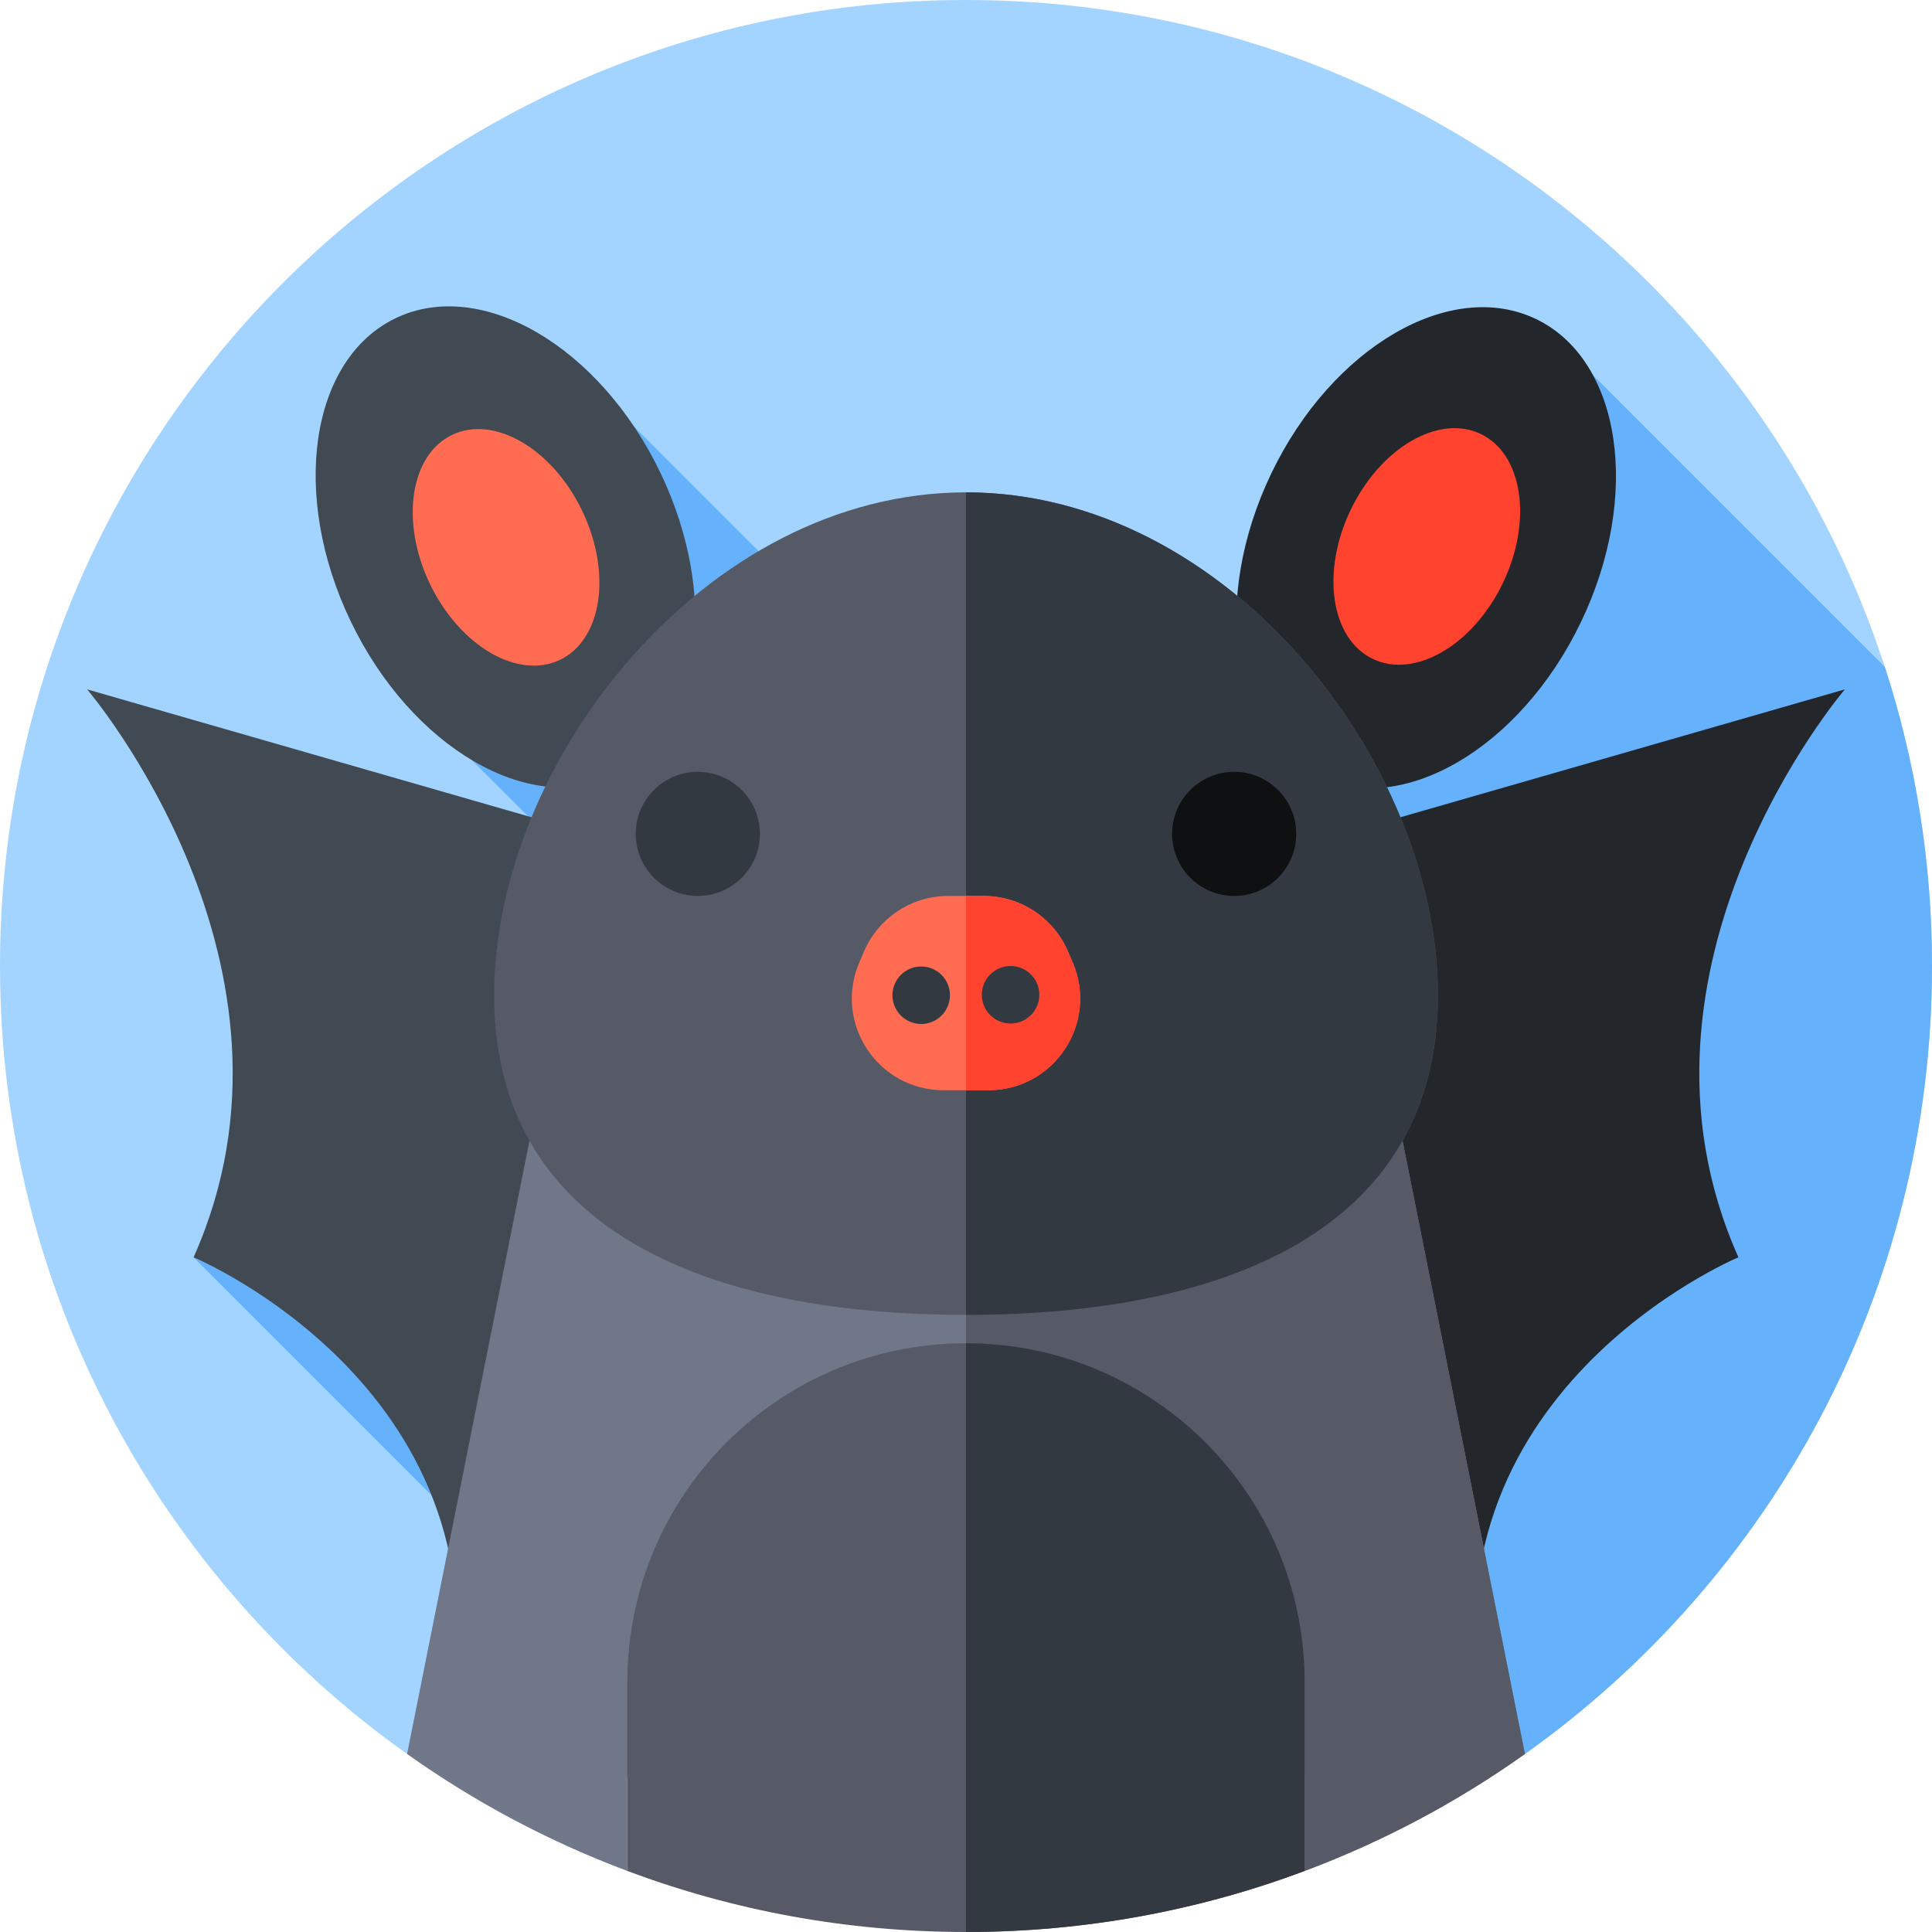
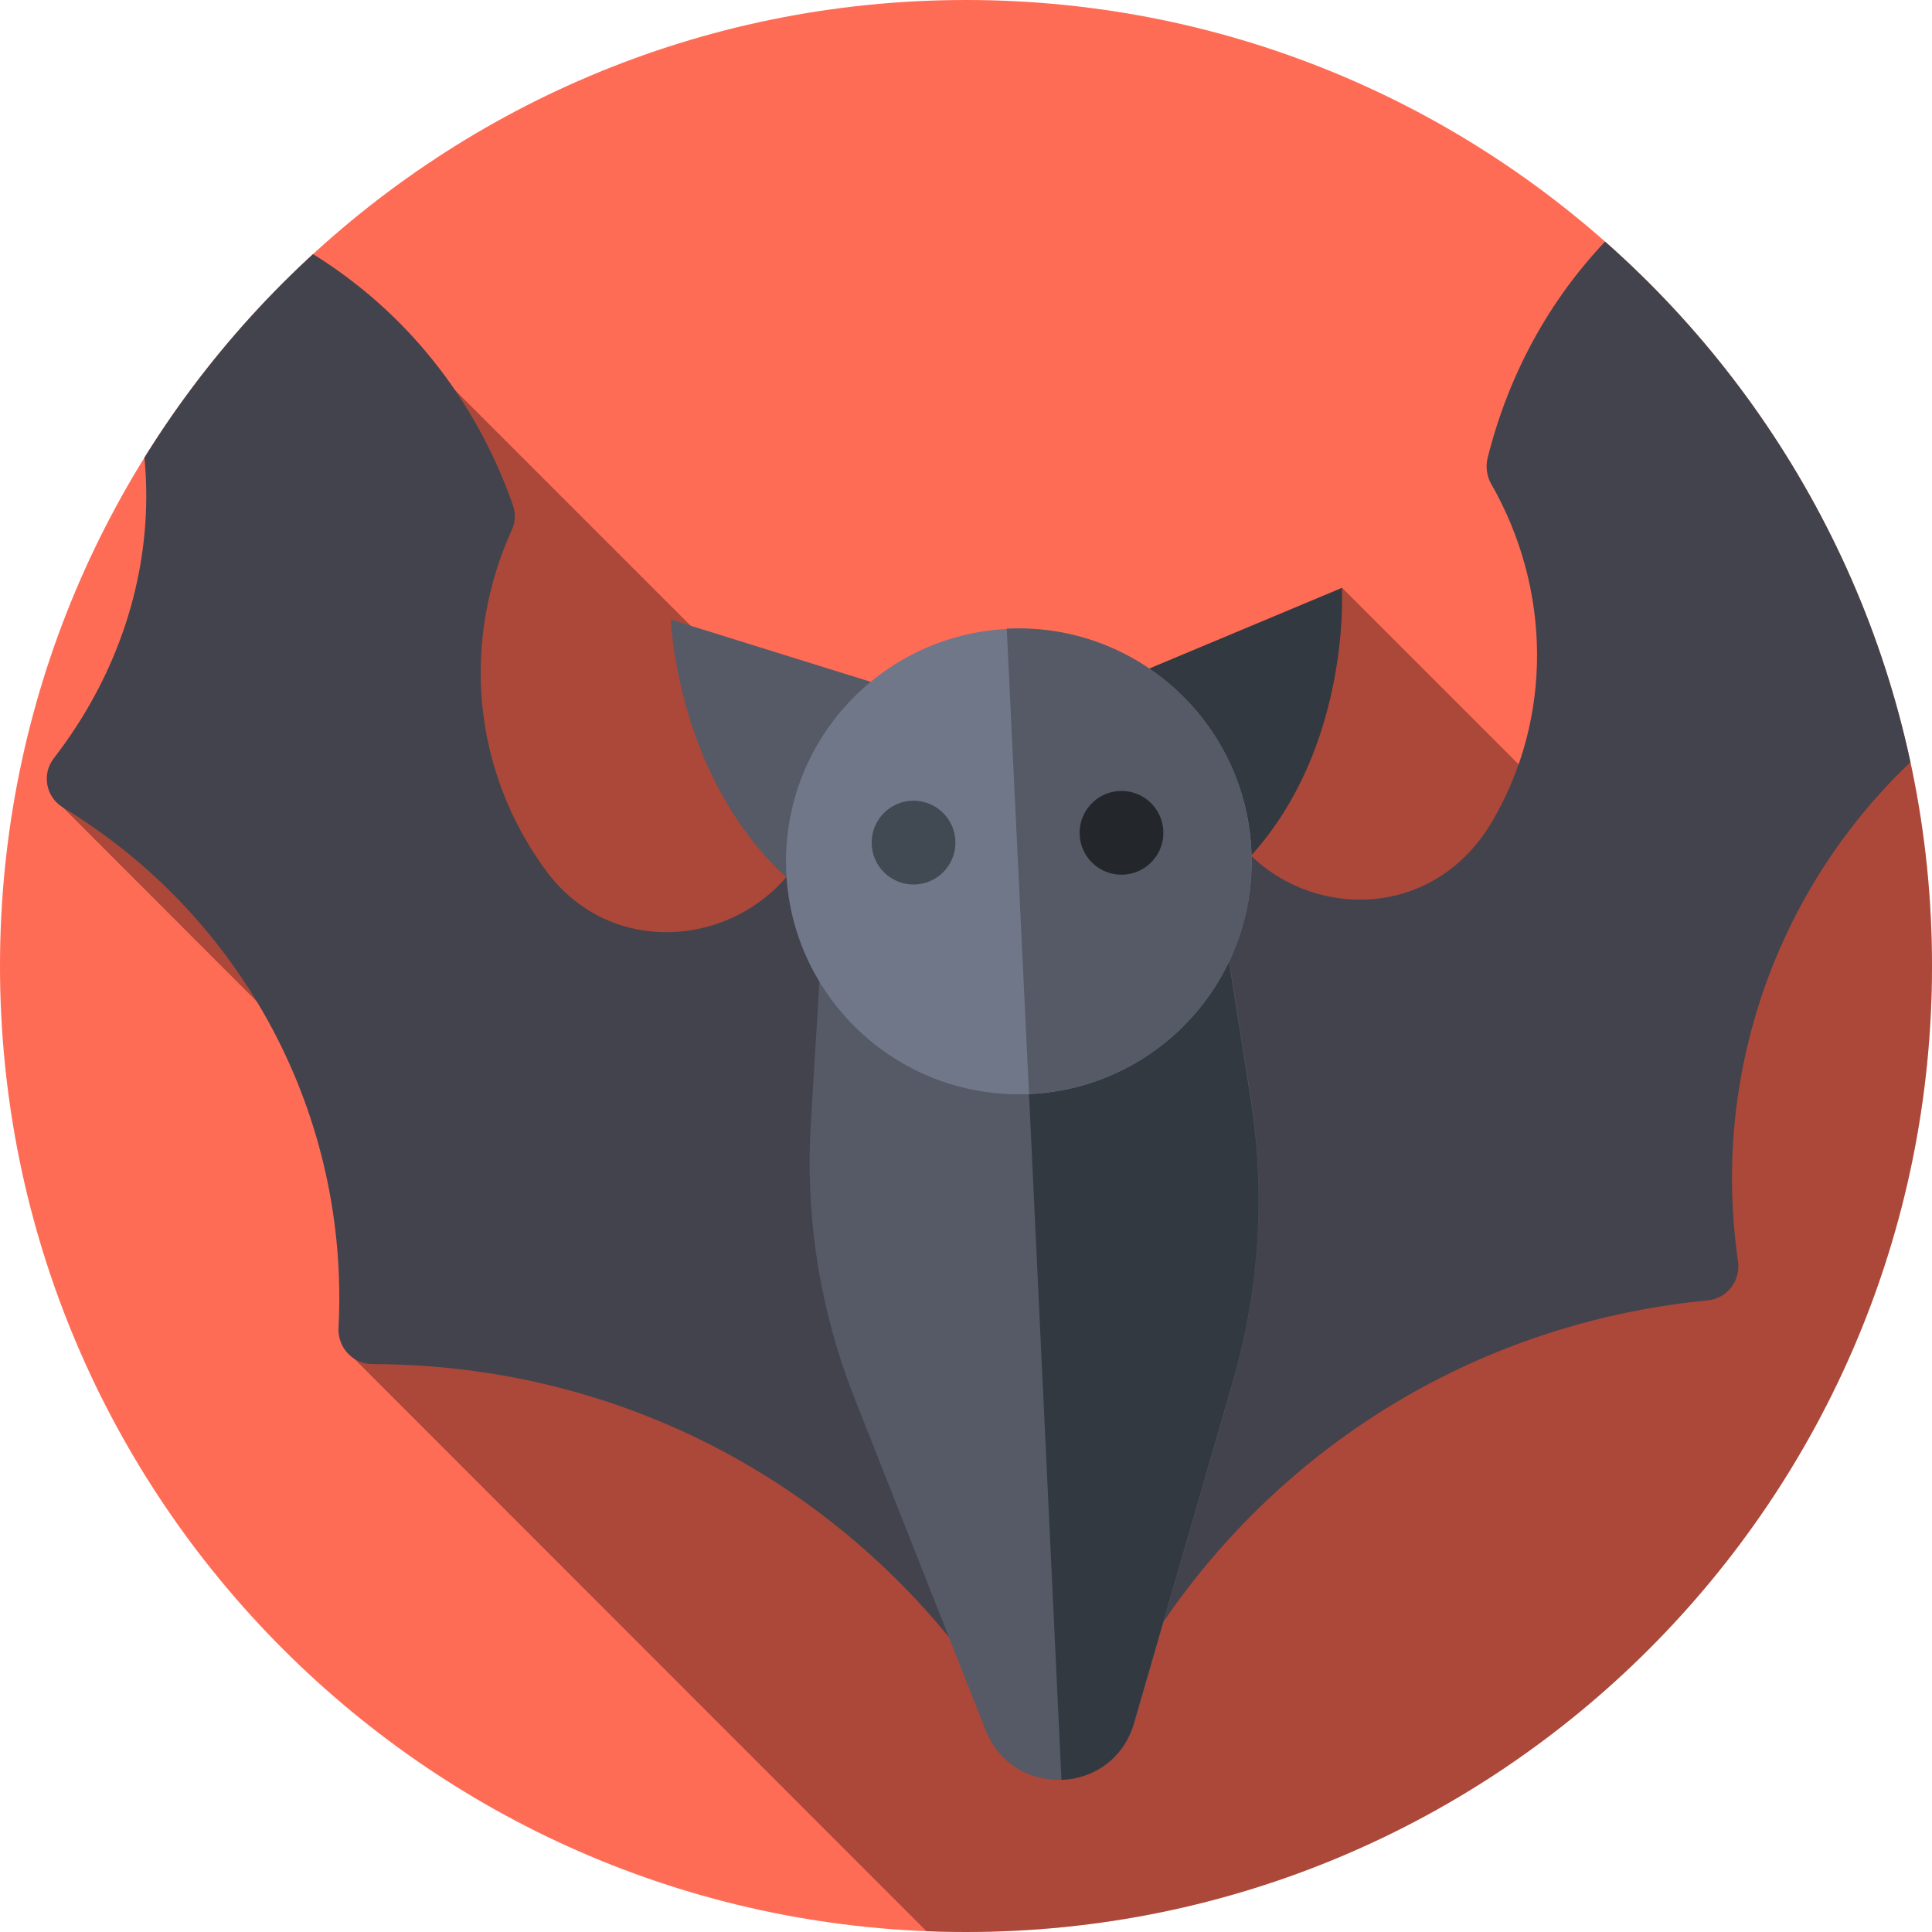
- <svg xmlns="http://www.w3.org/2000/svg" id="Capa_1" enable-background="new 0 0 512 512" height="512" viewBox="0 0 512 512" width="512">
+ <svg xmlns="http://www.w3.org/2000/svg" xmlns:xlink="http://www.w3.org/1999/xlink" version="1.1" id="Capa_1" x="0px" y="0px" viewBox="0 0 512 512" style="enable-background:new 0 0 512 512;" xml:space="preserve">
+   <style type="text/css">
+ 	.st0{fill:#FF6C55;}
+ 	.st1{clip-path:url(#SVGID_2_);}
+ 	.st2{opacity:0.33;}
+ 	.st3{fill:#42434D;}
+ 	.st4{fill:#555A66;}
+ 	.st5{fill:#333940;}
+ 	.st6{fill:#707789;}
+ 	.st7{fill:#414952;}
+ 	.st8{fill:#23272B;}
+ </style>
  <g>
-     <path d="m403.943 464.944c65.385-46.38 108.057-122.678 108.057-208.944 0-141.385-114.615-256-256-256s-256 114.615-256 256c0 86.266 42.672 162.564 108.057 208.944z" fill="#a3d4ff" />
-     <g fill="#65b1fc">
-       <path d="m141.557 297.086-90.258 36.111 69.234 69.234z" />
-       <path d="m499.498 176.752-92.387-92.387-94.614 173.17-146.231-146.231-51.048 80.311 82.047 82.047.201 1.055-34.229 13.694 176.793 23.767 63.913 152.766c65.385-46.38 108.057-122.678 108.057-208.944 0-27.66-4.387-54.295-12.502-79.248z" />
-     </g>
-     <g>
-       <path d="m214.004 336.17-53.253-113.87-137.661-39.609s62.726 73.309 28.21 150.507c0 0 85.892 35.811 67.247 123.447l55.467 16.856z" fill="#414952" />
-     </g>
-     <g>
-       <path d="m297.996 336.17 53.253-113.87 137.661-39.61s-62.726 73.309-28.21 150.507c0 0-85.892 35.811-67.247 123.447l-55.467 16.856z" fill="#23272b" />
-     </g>
-     <path d="m166.266 446.711c0-49.559 40.175-89.734 89.734-89.734s89.734 40.176 89.734 89.734v49.11c20.891-7.821 40.492-18.284 58.385-30.998l-35.407-177.412h-225.424l-35.407 177.412c17.892 12.714 37.493 23.177 58.385 30.998z" fill="#707789" />
-     <path d="m345.734 446.711v49.11c20.891-7.821 40.492-18.284 58.385-30.998l-35.407-177.412h-112.712v69.565c49.559 0 89.734 40.176 89.734 89.735z" fill="#555a66" />
-     <g>
-       <path d="m256 355.976c-49.559 0-89.734 40.175-89.734 89.734v50.121c27.924 10.453 58.162 16.169 89.734 16.169s61.81-5.716 89.734-16.168v-50.121c0-49.559-40.175-89.735-89.734-89.735z" fill="#555a66" />
-     </g>
-     <g>
-       <path d="m256 355.976v156.024c31.573 0 61.81-5.716 89.734-16.168v-50.122c0-49.558-40.175-89.734-89.734-89.734z" fill="#333940" />
-     </g>
    <g>
      <g>
-         <ellipse cx="377.986" cy="145.001" fill="#23272b" rx="67.267" ry="45.53" transform="matrix(.433 -.901 .901 .433 83.623 422.937)" />
-       </g>
-       <g>
-         <ellipse cx="377.982" cy="144.997" fill="#ff432e" rx="33.043" ry="22.368" transform="matrix(.433 -.902 .902 .433 83.659 422.969)" />
-       </g>
-       <g>
-         <ellipse cx="134.014" cy="145.001" fill="#414952" rx="45.53" ry="67.267" transform="matrix(.901 -.433 .433 .901 -49.569 72.321)" />
-       </g>
-       <g>
-         <ellipse cx="134.018" cy="144.997" fill="#ff6c52" rx="22.368" ry="33.043" transform="matrix(.902 -.433 .433 .902 -49.558 72.299)" />
+         <g>
+           <g>
+             <g>
+               <g>
+                 <circle class="st0" cx="256" cy="256" r="256" />
+               </g>
+             </g>
+           </g>
+         </g>
      </g>
    </g>
    <g>
-       <path d="m381.059 263.757c0 61.913-55.991 84.701-125.059 84.701s-125.059-22.787-125.059-84.701c0-61.913 55.991-133.279 125.059-133.279s125.059 71.365 125.059 133.279z" fill="#555a66" />
-     </g>
-     <g>
-       <path d="m256 130.478v217.98c69.068 0 125.059-22.787 125.059-84.701s-55.991-133.279-125.059-133.279z" fill="#333940" />
-     </g>
-     <g>
-       <g>
-         <circle cx="184.93" cy="220.988" fill="#333940" r="16.448" />
-       </g>
-       <g>
-         <circle cx="327.07" cy="220.988" fill="#0e1011" r="16.448" />
-       </g>
-     </g>
-     <g>
-       <path d="m261.951 288.919h-11.903c-17.448 0-29.205-17.848-22.317-33.879l1.248-2.904c3.833-8.92 12.609-14.7 22.317-14.7h9.407c9.708 0 18.484 5.781 22.317 14.7l1.248 2.904c6.888 16.031-4.869 33.879-22.317 33.879z" fill="#ff6c52" />
-     </g>
-     <g>
-       <path d="m284.268 255.041-1.248-2.904c-3.833-8.92-12.609-14.7-22.317-14.7h-4.703v51.483h5.951c17.448-.001 29.205-17.849 22.317-33.879z" fill="#ff432e" />
-     </g>
-     <g>
-       <g>
-         <ellipse cx="244.133" cy="263.623" fill="#333940" rx="7.623" ry="7.623" transform="matrix(.23 -.973 .973 .23 -68.528 440.656)" />
-       </g>
-       <g>
-         <ellipse cx="267.867" cy="263.623" fill="#333940" rx="7.623" ry="7.623" transform="matrix(.707 -.707 .707 .707 -107.953 266.624)" />
+       <defs>
+         <circle id="SVGID_1_" cx="256" cy="256" r="256" />
+       </defs>
+       <clipPath id="SVGID_2_">
+         <use xlink:href="#SVGID_1_" style="overflow:visible;" />
+       </clipPath>
+       <g class="st1">
+         <polygon class="st2" points="684.1,379.9 506.3,202 432,232.1 355.6,155.7 280.3,217.6 259.7,242.5 87.7,70.5 69.9,155.7      70.5,158.2 16.7,214 101.9,299.3 110.9,339.4 92.5,358.7 313.1,579.4 411.1,579.4 498.8,667.2    " />
+         <path class="st3" d="M395.1,128.1c-1.1-2-1.4-4.4-0.9-6.6c13.2-53,55.3-88.2,105.9-96.4c7.7-1.2,13.3,7.3,8.9,13.8     c-29.6,44.6-23.5,99.4,12.6,137.9c3.6,3.9,3.1,10.1-1.2,13.3c-44.9,33.4-67.9,88.6-59.8,144.2c0.7,5.1-2.9,9.8-8,10.3     c-74,7.2-135.1,53.7-163.5,120.3c-2.9,6.9-12.6,7.4-16.2,0.8c-34.6-63.6-99.8-104.1-174.2-104.2c-5.2,0-9.2-4.4-9-9.5     C92.7,295.8,64.5,243,16.7,214c-4.6-2.8-5.7-8.9-2.4-13.1c32.2-41.7,33.2-96.8-0.5-138.4c-4.9-6.1-0.2-15.1,7.6-14.6     c51.2,3.3,96.4,34.5,114.5,85.9c0.8,2.2,0.7,4.6-0.3,6.7c-13,28.7-11.1,63.1,9.5,90.8c22.7,29.7,70.3,14.7,72.7-22.6l1.2-19.3     c0.5-7.5,9.3-11.2,14.9-6.2c19.7,17.4,49.5,16,67.5-3.2c5.1-5.5,14.3-2.6,15.4,4.8l3,19.1c5.9,36.9,55.4,48.4,75.7,13.7     C411.5,190.3,411.2,156.1,395.1,128.1L395.1,128.1z" />
+         <g>
+           <path class="st4" d="M251,187l-73.2-22.8c0,0,1.9,58.1,49.7,81.3L251,187z" />
+         </g>
+         <g>
+           <path class="st5" d="M284.9,185.4l70.7-29.6c0,0,3.6,58.1-41.8,85.6L284.9,185.4z" />
+         </g>
+         <g>
+           <path class="st4" d="M326.8,366.1l-26.2,90.5c-5.5,19.1-32.1,20.4-39.4,1.9l-34.6-87.6c-9.3-23.4-13.3-48.5-11.7-73.6l3.1-51.3      l105.6-5l8,50.7C335.4,316.5,333.7,341.9,326.8,366.1L326.8,366.1z" />
+         </g>
+         <g>
+           <path class="st5" d="M331.5,291.7l-8-50.7l-53,2.5l10.8,228.2c8.3-0.3,16.4-5.4,19.2-15l26.2-90.5      C333.7,341.9,335.4,316.5,331.5,291.7L331.5,291.7z" />
+         </g>
+         <g>
+           <circle class="st6" cx="270" cy="228.3" r="61.7" />
+         </g>
+         <g>
+           <path class="st4" d="M267,166.6c-0.1,0-0.1,0-0.2,0l5.9,123.3c0.1,0,0.1,0,0.2,0c34.1-1.6,60.4-30.5,58.7-64.6      C330,191.3,301.1,165,267,166.6L267,166.6z" />
+         </g>
+         <g>
+           <g>
+             <circle class="st7" cx="242.1" cy="223.3" r="11.1" />
+           </g>
+           <g>
+             <ellipse transform="matrix(0.9989 -4.745684e-02 4.745684e-02 0.9989 -10.1391 14.3547)" class="st8" cx="297.2" cy="220.7" rx="11.1" ry="11.1" />
+           </g>
+         </g>
      </g>
    </g>
  </g>
+   <path d="M573.4,551.7" />
</svg>
